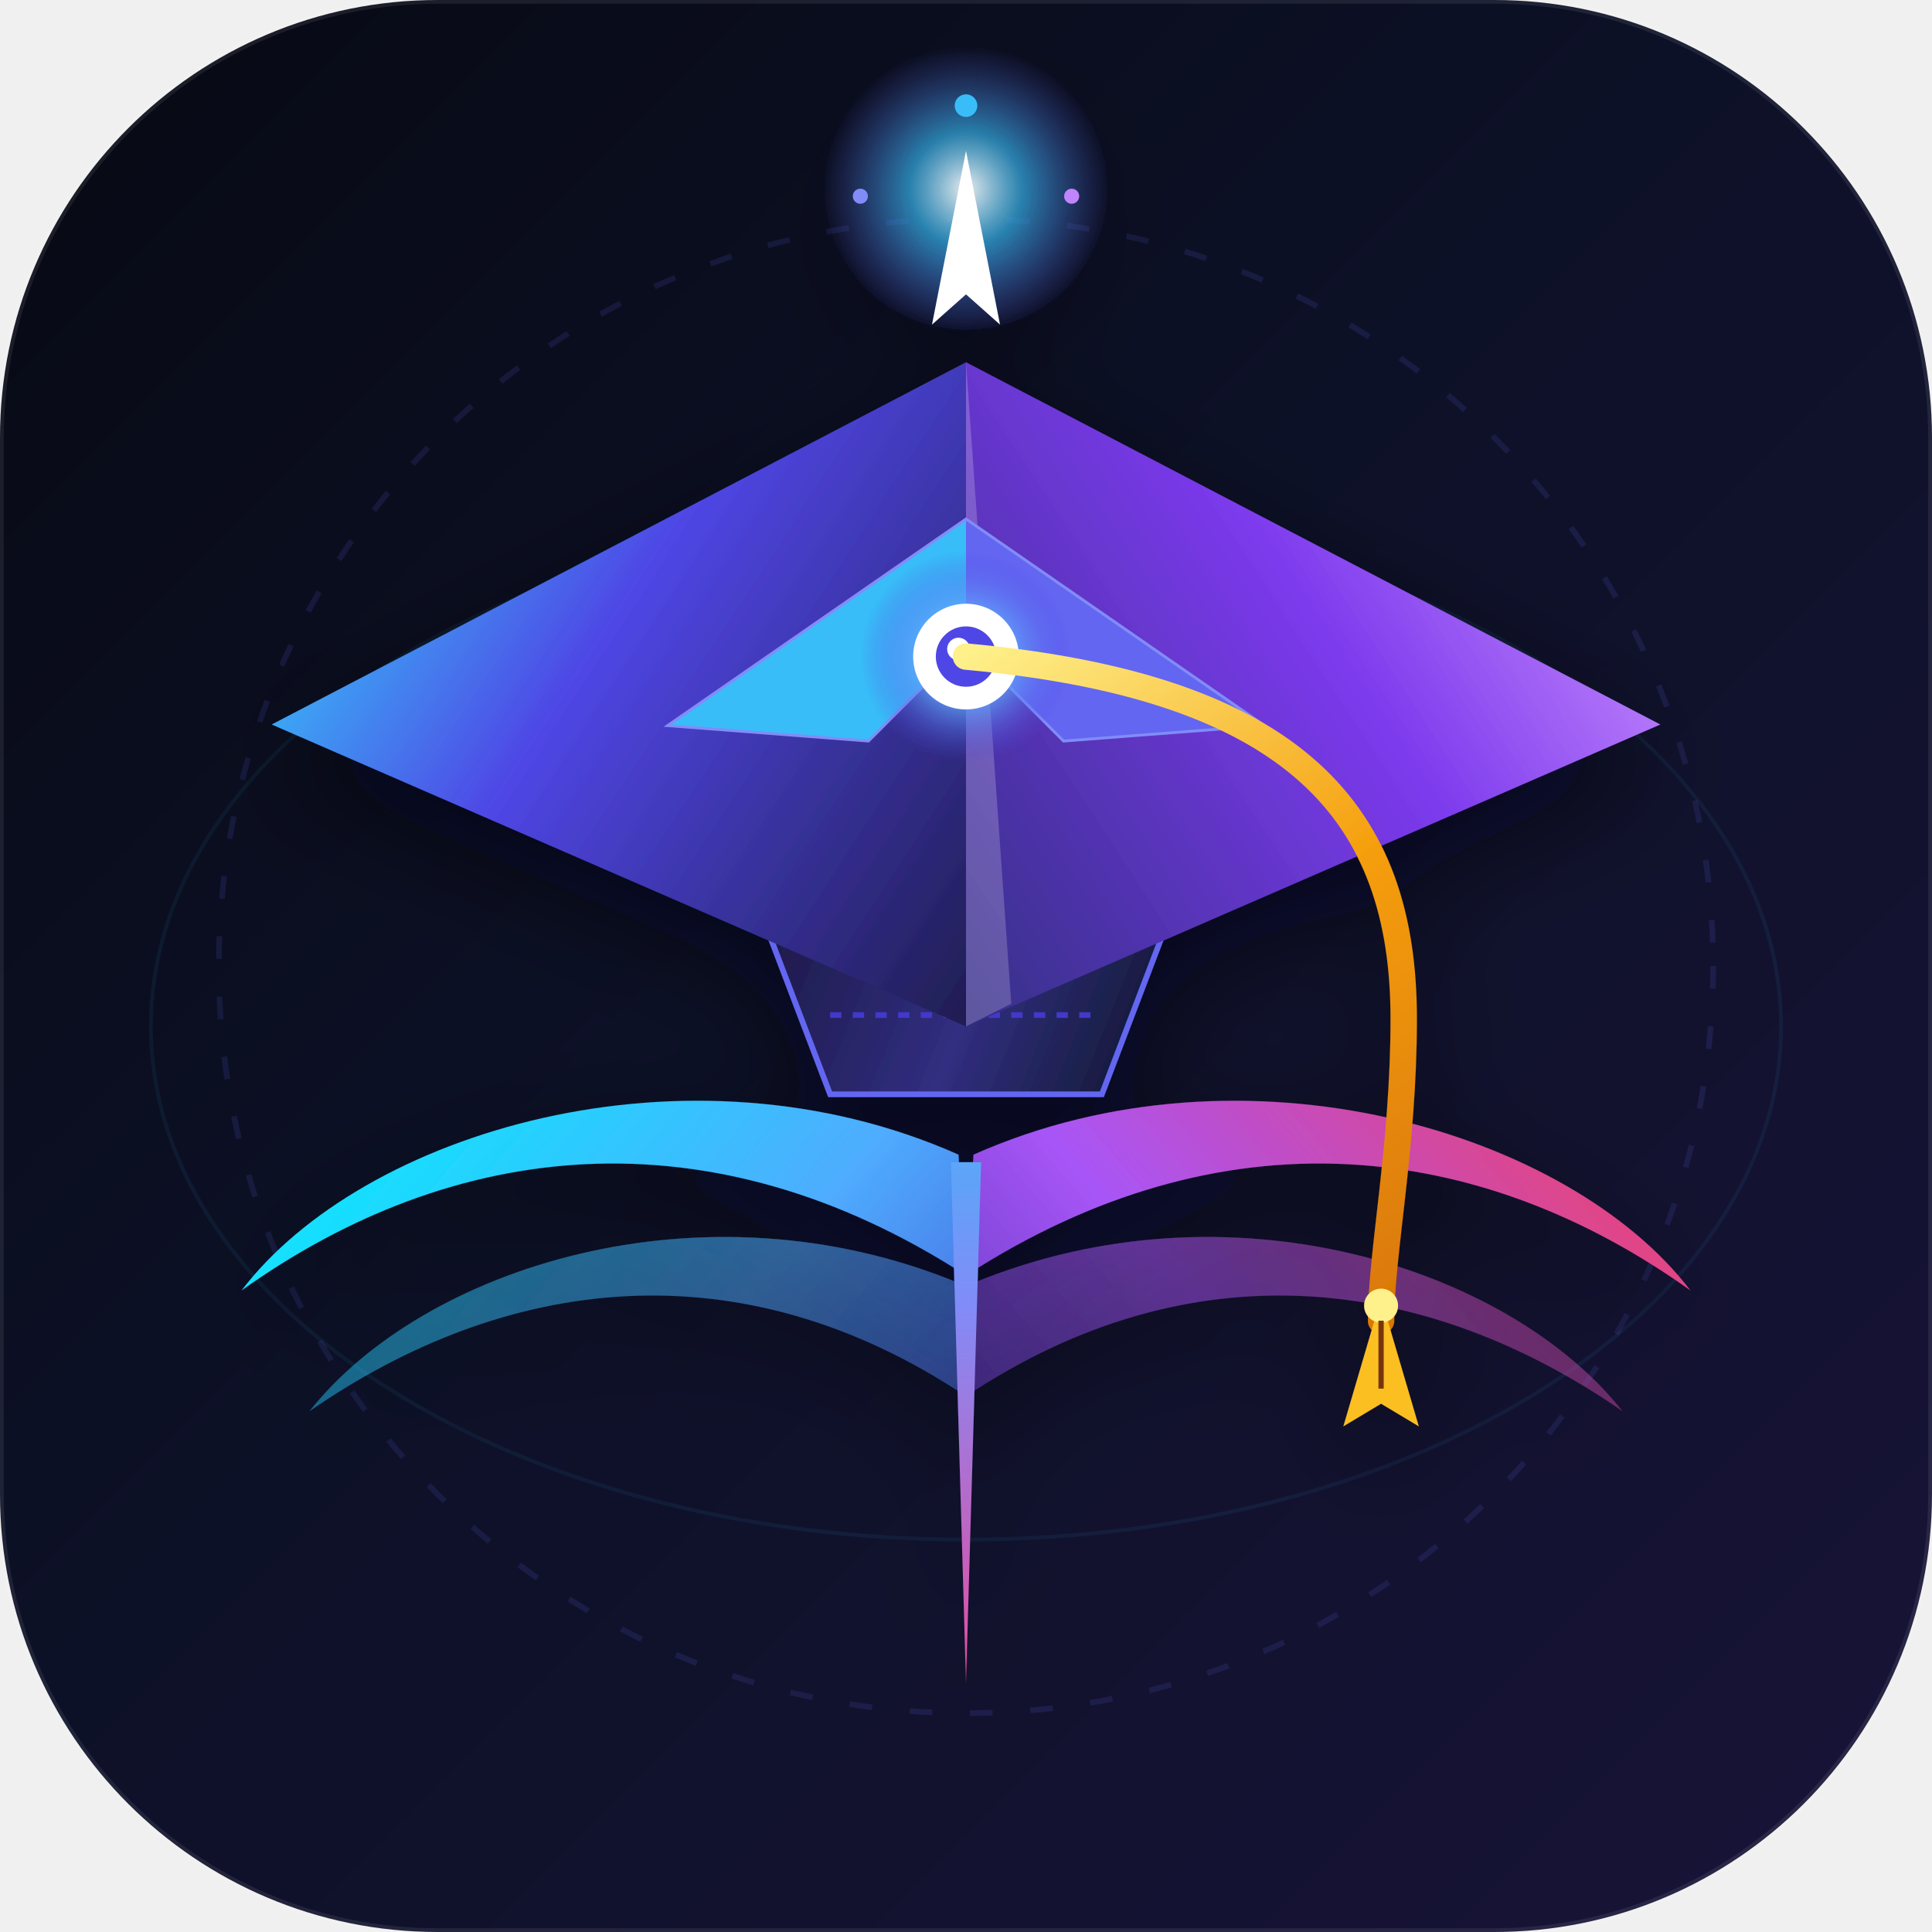
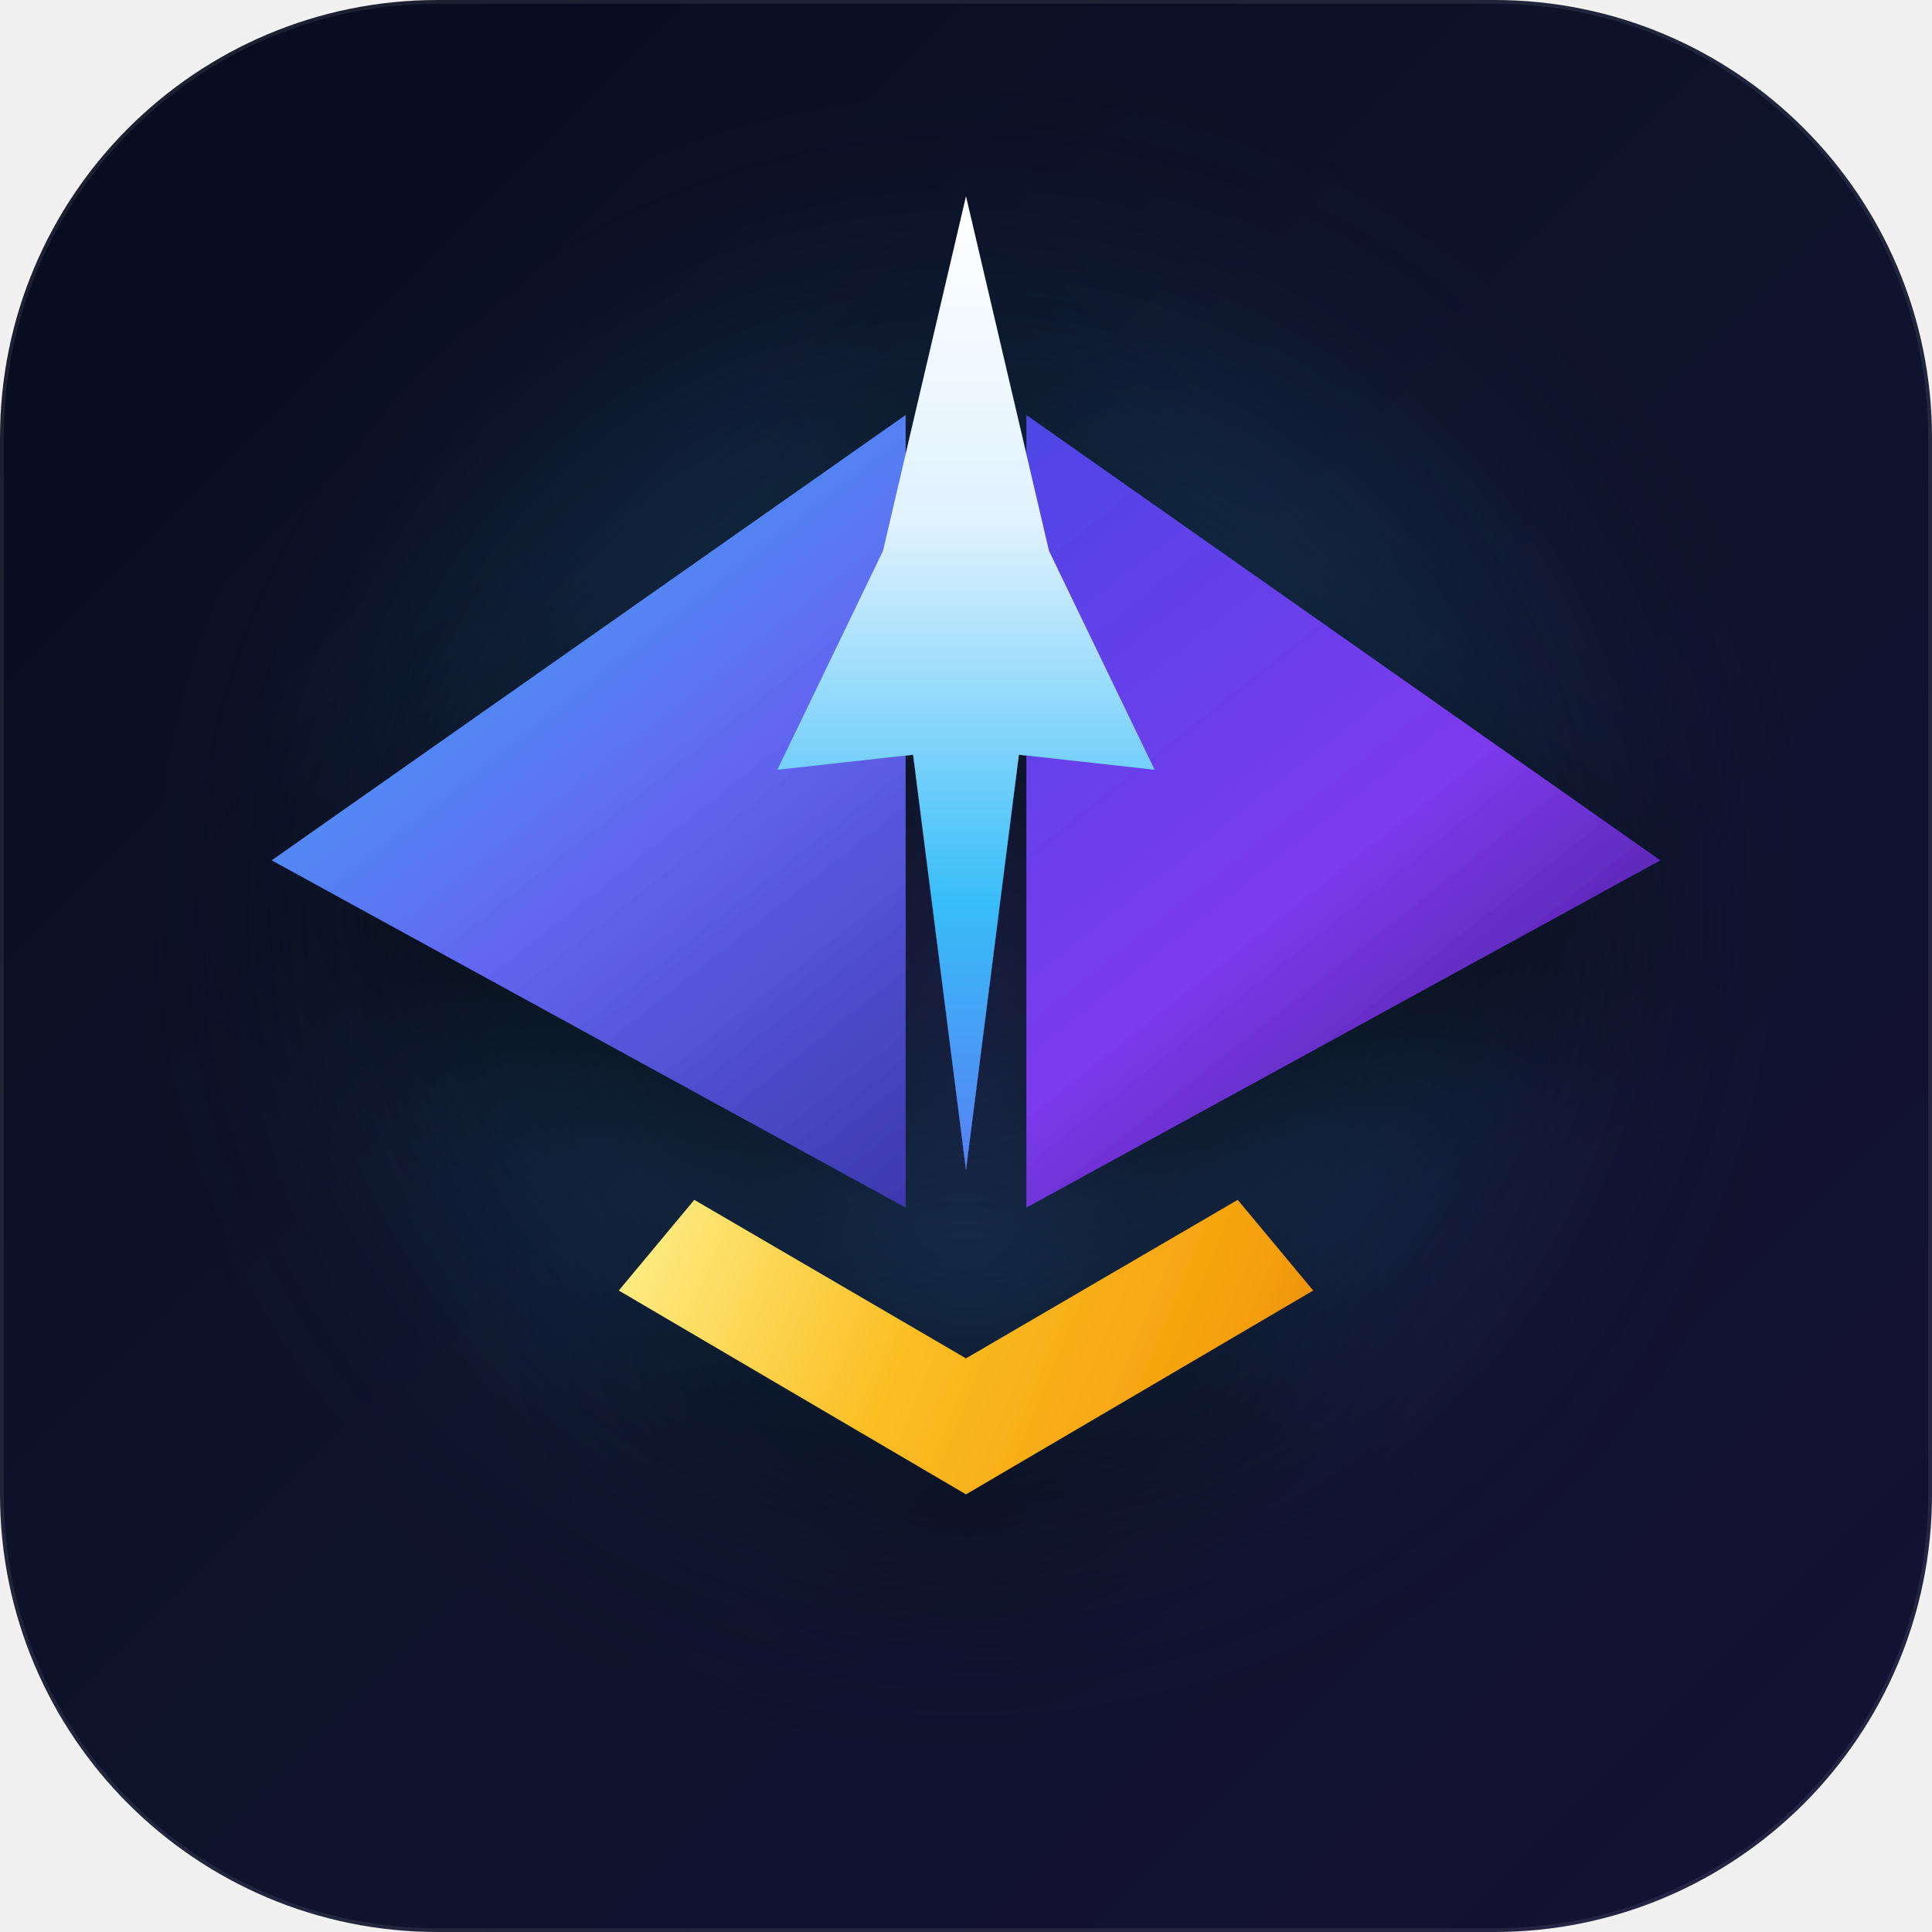
<svg xmlns="http://www.w3.org/2000/svg" width="512" height="512" viewBox="0 0 512 512" fill="none">
  <defs>
-     <linearGradient id="bg" x1="0" y1="0" x2="512" y2="512" gradientUnits="userSpaceOnUse">
-       <stop offset="0%" stop-color="#070913" />
-       <stop offset="45%" stop-color="#0d1127" />
-       <stop offset="100%" stop-color="#181338" />
+     <linearGradient id="logoBg" x1="0" y1="0" x2="512" y2="512" gradientUnits="userSpaceOnUse">
+       <stop offset="0%" stop-color="#080c1d" />
+       <stop offset="50%" stop-color="#0e132c" />
+       <stop offset="100%" stop-color="#151134" />
    </linearGradient>
-     <radialGradient id="noseFlare" cx="50%" cy="50%" r="50%">
-       <stop offset="0%" stop-color="#ffffff" stop-opacity="0.9" />
-       <stop offset="40%" stop-color="#38bdf8" stop-opacity="0.6" />
-       <stop offset="100%" stop-color="#6366f1" stop-opacity="0" />
+     <radialGradient id="logoGlow" cx="256" cy="240" r="230" gradientUnits="userSpaceOnUse">
+       <stop offset="0%" stop-color="#6366f1" stop-opacity="0.45" />
+       <stop offset="50%" stop-color="#38bdf8" stop-opacity="0.15" />
+       <stop offset="100%" stop-color="#000000" stop-opacity="0" />
    </radialGradient>
-     <radialGradient id="coreFlare" cx="50%" cy="50%" r="50%">
+     <linearGradient id="capLeft" x1="72" y1="120" x2="246" y2="340" gradientUnits="userSpaceOnUse">
+       <stop offset="0%" stop-color="#38bdf8" />
+       <stop offset="50%" stop-color="#6366f1" />
+       <stop offset="100%" stop-color="#3730a3" />
+     </linearGradient>
+     <linearGradient id="capRight" x1="266" y1="120" x2="440" y2="340" gradientUnits="userSpaceOnUse">
+       <stop offset="0%" stop-color="#4f46e5" />
+       <stop offset="50%" stop-color="#7c3aed" />
+       <stop offset="100%" stop-color="#2e1065" />
+     </linearGradient>
+     <linearGradient id="jetCore" x1="256" y1="52" x2="256" y2="340" gradientUnits="userSpaceOnUse">
      <stop offset="0%" stop-color="#ffffff" />
-       <stop offset="45%" stop-color="#60a5fa" stop-opacity="0.8" />
-       <stop offset="100%" stop-color="#4f46e5" stop-opacity="0" />
-     </radialGradient>
-     <linearGradient id="jetNoseLeft" x1="256" y1="40" x2="220" y2="200" gradientUnits="userSpaceOnUse">
-       <stop offset="0%" stop-color="#ffffff" />
-       <stop offset="40%" stop-color="#e0f2fe" />
-       <stop offset="100%" stop-color="#38bdf8" />
-     </linearGradient>
-     <linearGradient id="jetNoseRight" x1="256" y1="40" x2="292" y2="200" gradientUnits="userSpaceOnUse">
-       <stop offset="0%" stop-color="#ffffff" />
-       <stop offset="40%" stop-color="#c7d2fe" />
+       <stop offset="30%" stop-color="#e0f2fe" />
+       <stop offset="65%" stop-color="#38bdf8" />
      <stop offset="100%" stop-color="#6366f1" />
    </linearGradient>
-     <linearGradient id="capWingLeft" x1="72" y1="160" x2="256" y2="280" gradientUnits="userSpaceOnUse">
-       <stop offset="0%" stop-color="#38bdf8" />
-       <stop offset="35%" stop-color="#4f46e5" />
-       <stop offset="100%" stop-color="#1e1b4b" />
-     </linearGradient>
-     <linearGradient id="capWingRight" x1="440" y1="160" x2="256" y2="280" gradientUnits="userSpaceOnUse">
-       <stop offset="0%" stop-color="#c084fc" />
-       <stop offset="35%" stop-color="#7c3aed" />
-       <stop offset="100%" stop-color="#312e81" />
-     </linearGradient>
-     <linearGradient id="bandGrad" x1="204" y1="244" x2="308" y2="286" gradientUnits="userSpaceOnUse">
-       <stop offset="0%" stop-color="#1e1b4b" />
-       <stop offset="50%" stop-color="#312e81" />
-       <stop offset="100%" stop-color="#0f172a" />
-     </linearGradient>
-     <linearGradient id="bookPageLeft" x1="70" y1="280" x2="256" y2="440" gradientUnits="userSpaceOnUse">
-       <stop offset="0%" stop-color="#00f2fe" />
-       <stop offset="55%" stop-color="#4facfe" />
-       <stop offset="100%" stop-color="#4338ca" />
-     </linearGradient>
-     <linearGradient id="bookPageRight" x1="442" y1="280" x2="256" y2="440" gradientUnits="userSpaceOnUse">
-       <stop offset="0%" stop-color="#f43f5e" />
-       <stop offset="55%" stop-color="#a855f7" />
-       <stop offset="100%" stop-color="#3730a3" />
-     </linearGradient>
-     <linearGradient id="spineThrust" x1="256" y1="270" x2="256" y2="448" gradientUnits="userSpaceOnUse">
-       <stop offset="0%" stop-color="#38bdf8" />
-       <stop offset="40%" stop-color="#818cf8" />
-       <stop offset="100%" stop-color="#ec4899" />
-     </linearGradient>
-     <linearGradient id="tasselGold" x1="256" y1="170" x2="380" y2="340" gradientUnits="userSpaceOnUse">
+     <linearGradient id="tasselGold" x1="160" y1="330" x2="352" y2="410" gradientUnits="userSpaceOnUse">
      <stop offset="0%" stop-color="#fef08a" />
-       <stop offset="50%" stop-color="#f59e0b" />
+       <stop offset="40%" stop-color="#fbbf24" />
+       <stop offset="80%" stop-color="#f59e0b" />
      <stop offset="100%" stop-color="#d97706" />
    </linearGradient>
-     <filter id="shadow" x="0" y="0" width="512" height="512" filterUnits="userSpaceOnUse">
-       <feDropShadow dx="0" dy="10" stdDeviation="14" flood-color="#020617" flood-opacity="0.6" />
+     <filter id="logoShadow" x="-20%" y="-20%" width="140%" height="140%">
+       <feDropShadow dx="0" dy="18" stdDeviation="24" flood-color="#000000" flood-opacity="0.65" />
    </filter>
  </defs>
-   <rect width="512" height="512" rx="116" fill="url(#bg)" />
-   <rect width="512" height="512" rx="116" stroke="rgba(255,255,255,0.08)" stroke-width="2" />
-   <circle cx="256" cy="256" r="198" stroke="rgba(99,102,241,0.14)" stroke-width="1.5" stroke-dasharray="6 10" />
-   <ellipse cx="256" cy="272" rx="216" ry="136" stroke="rgba(56,189,248,0.07)" stroke-width="1" />
-   <g filter="url(#shadow)" transform="translate(0, 4)">
-     <path d="M 256,334 C 188,290 120,298 64,338 C 96,296 182,270 254,302 Z" fill="url(#bookPageLeft)" />
-     <path d="M 256,334 C 324,290 392,298 448,338 C 416,296 330,270 258,302 Z" fill="url(#bookPageRight)" />
-     <path d="M 256,366 C 196,326 134,334 82,370 C 112,332 186,308 254,336 Z" fill="url(#bookPageLeft)" opacity="0.45" />
-     <path d="M 256,366 C 316,326 378,334 430,370 C 400,332 326,308 258,336 Z" fill="url(#bookPageRight)" opacity="0.45" />
-     <path d="M 252,304 L 256,442 L 260,304 Z" fill="url(#spineThrust)" />
-     <path d="M 204,244 L 308,244 L 292,286 L 220,286 Z" fill="url(#bandGrad)" stroke="#6366f1" stroke-width="1.5" />
-     <line x1="220" y1="265" x2="292" y2="265" stroke="#4338ca" stroke-width="1.5" stroke-dasharray="3 3" />
-     <path d="M 256,92 L 72,188 L 256,268 Z" fill="url(#capWingLeft)" />
-     <path d="M 256,92 L 440,188 L 256,268 Z" fill="url(#capWingRight)" />
-     <path d="M 256,92 L 256,268 L 268,262 L 256,92 Z" fill="#ffffff" opacity="0.2" />
-     <circle cx="256" cy="46" r="38" fill="url(#noseFlare)" />
-     <path d="M 256,42 L 256,152 L 222,180 L 256,134 Z" fill="url(#jetNoseLeft)" />
-     <path d="M 256,42 L 256,152 L 290,180 L 256,134 Z" fill="url(#jetNoseRight)" />
-     <path d="M 256,36 L 265,82 L 256,74 L 247,82 Z" fill="#ffffff" />
-     <path d="M 256,134 L 334,188 L 282,192 L 256,166 L 230,192 L 178,188 Z" fill="#1e1b4b" stroke="#818cf8" stroke-width="1.5" />
-     <path d="M 256,134 L 256,166 L 282,192 L 334,188 Z" fill="#6366f1" />
-     <path d="M 256,134 L 256,166 L 230,192 L 178,188 Z" fill="#38bdf8" />
-     <circle cx="256" cy="170" r="28" fill="url(#coreFlare)" />
-     <circle cx="256" cy="170" r="14" fill="#ffffff" />
-     <circle cx="256" cy="170" r="8" fill="#4f46e5" />
-     <circle cx="254" cy="168" r="3" fill="#ffffff" />
-     <path d="M 256,170 C 344,178 372,212 372,266 C 372,300 366,328 366,346" fill="none" stroke="url(#tasselGold)" stroke-width="7" stroke-linecap="round" />
-     <path d="M 366,340 L 376,374 L 366,368 L 356,374 Z" fill="#fbbf24" />
-     <circle cx="366" cy="342" r="4.5" fill="#fef08a" />
-     <line x1="366" y1="346" x2="366" y2="364" stroke="#78350f" stroke-width="1.4" />
-     <circle cx="256" cy="24" r="3" fill="#38bdf8" />
-     <circle cx="228" cy="48" r="2" fill="#818cf8" />
-     <circle cx="284" cy="48" r="2" fill="#c084fc" />
+   <rect width="512" height="512" rx="116" fill="url(#logoBg)" />
+   <rect width="512" height="512" rx="116" stroke="rgba(255, 255, 255, 0.08)" stroke-width="2" />
+   <circle cx="256" cy="240" r="230" fill="url(#logoGlow)" />
+   <g filter="url(#logoShadow)">
+     <path d="M 164,342 L 256,396 L 348,342 L 328,318 L 256,360 L 184,318 Z" fill="url(#tasselGold)" />
+     <path d="M 240,110 L 72,228 L 240,320 Z" fill="url(#capLeft)" />
+     <path d="M 272,110 L 440,228 L 272,320 Z" fill="url(#capRight)" />
+     <path d="M 256,52 L 278,146 L 306,204 L 270,200 L 256,310 L 242,200 L 206,204 L 234,146 Z" fill="url(#jetCore)" />
  </g>
</svg>
